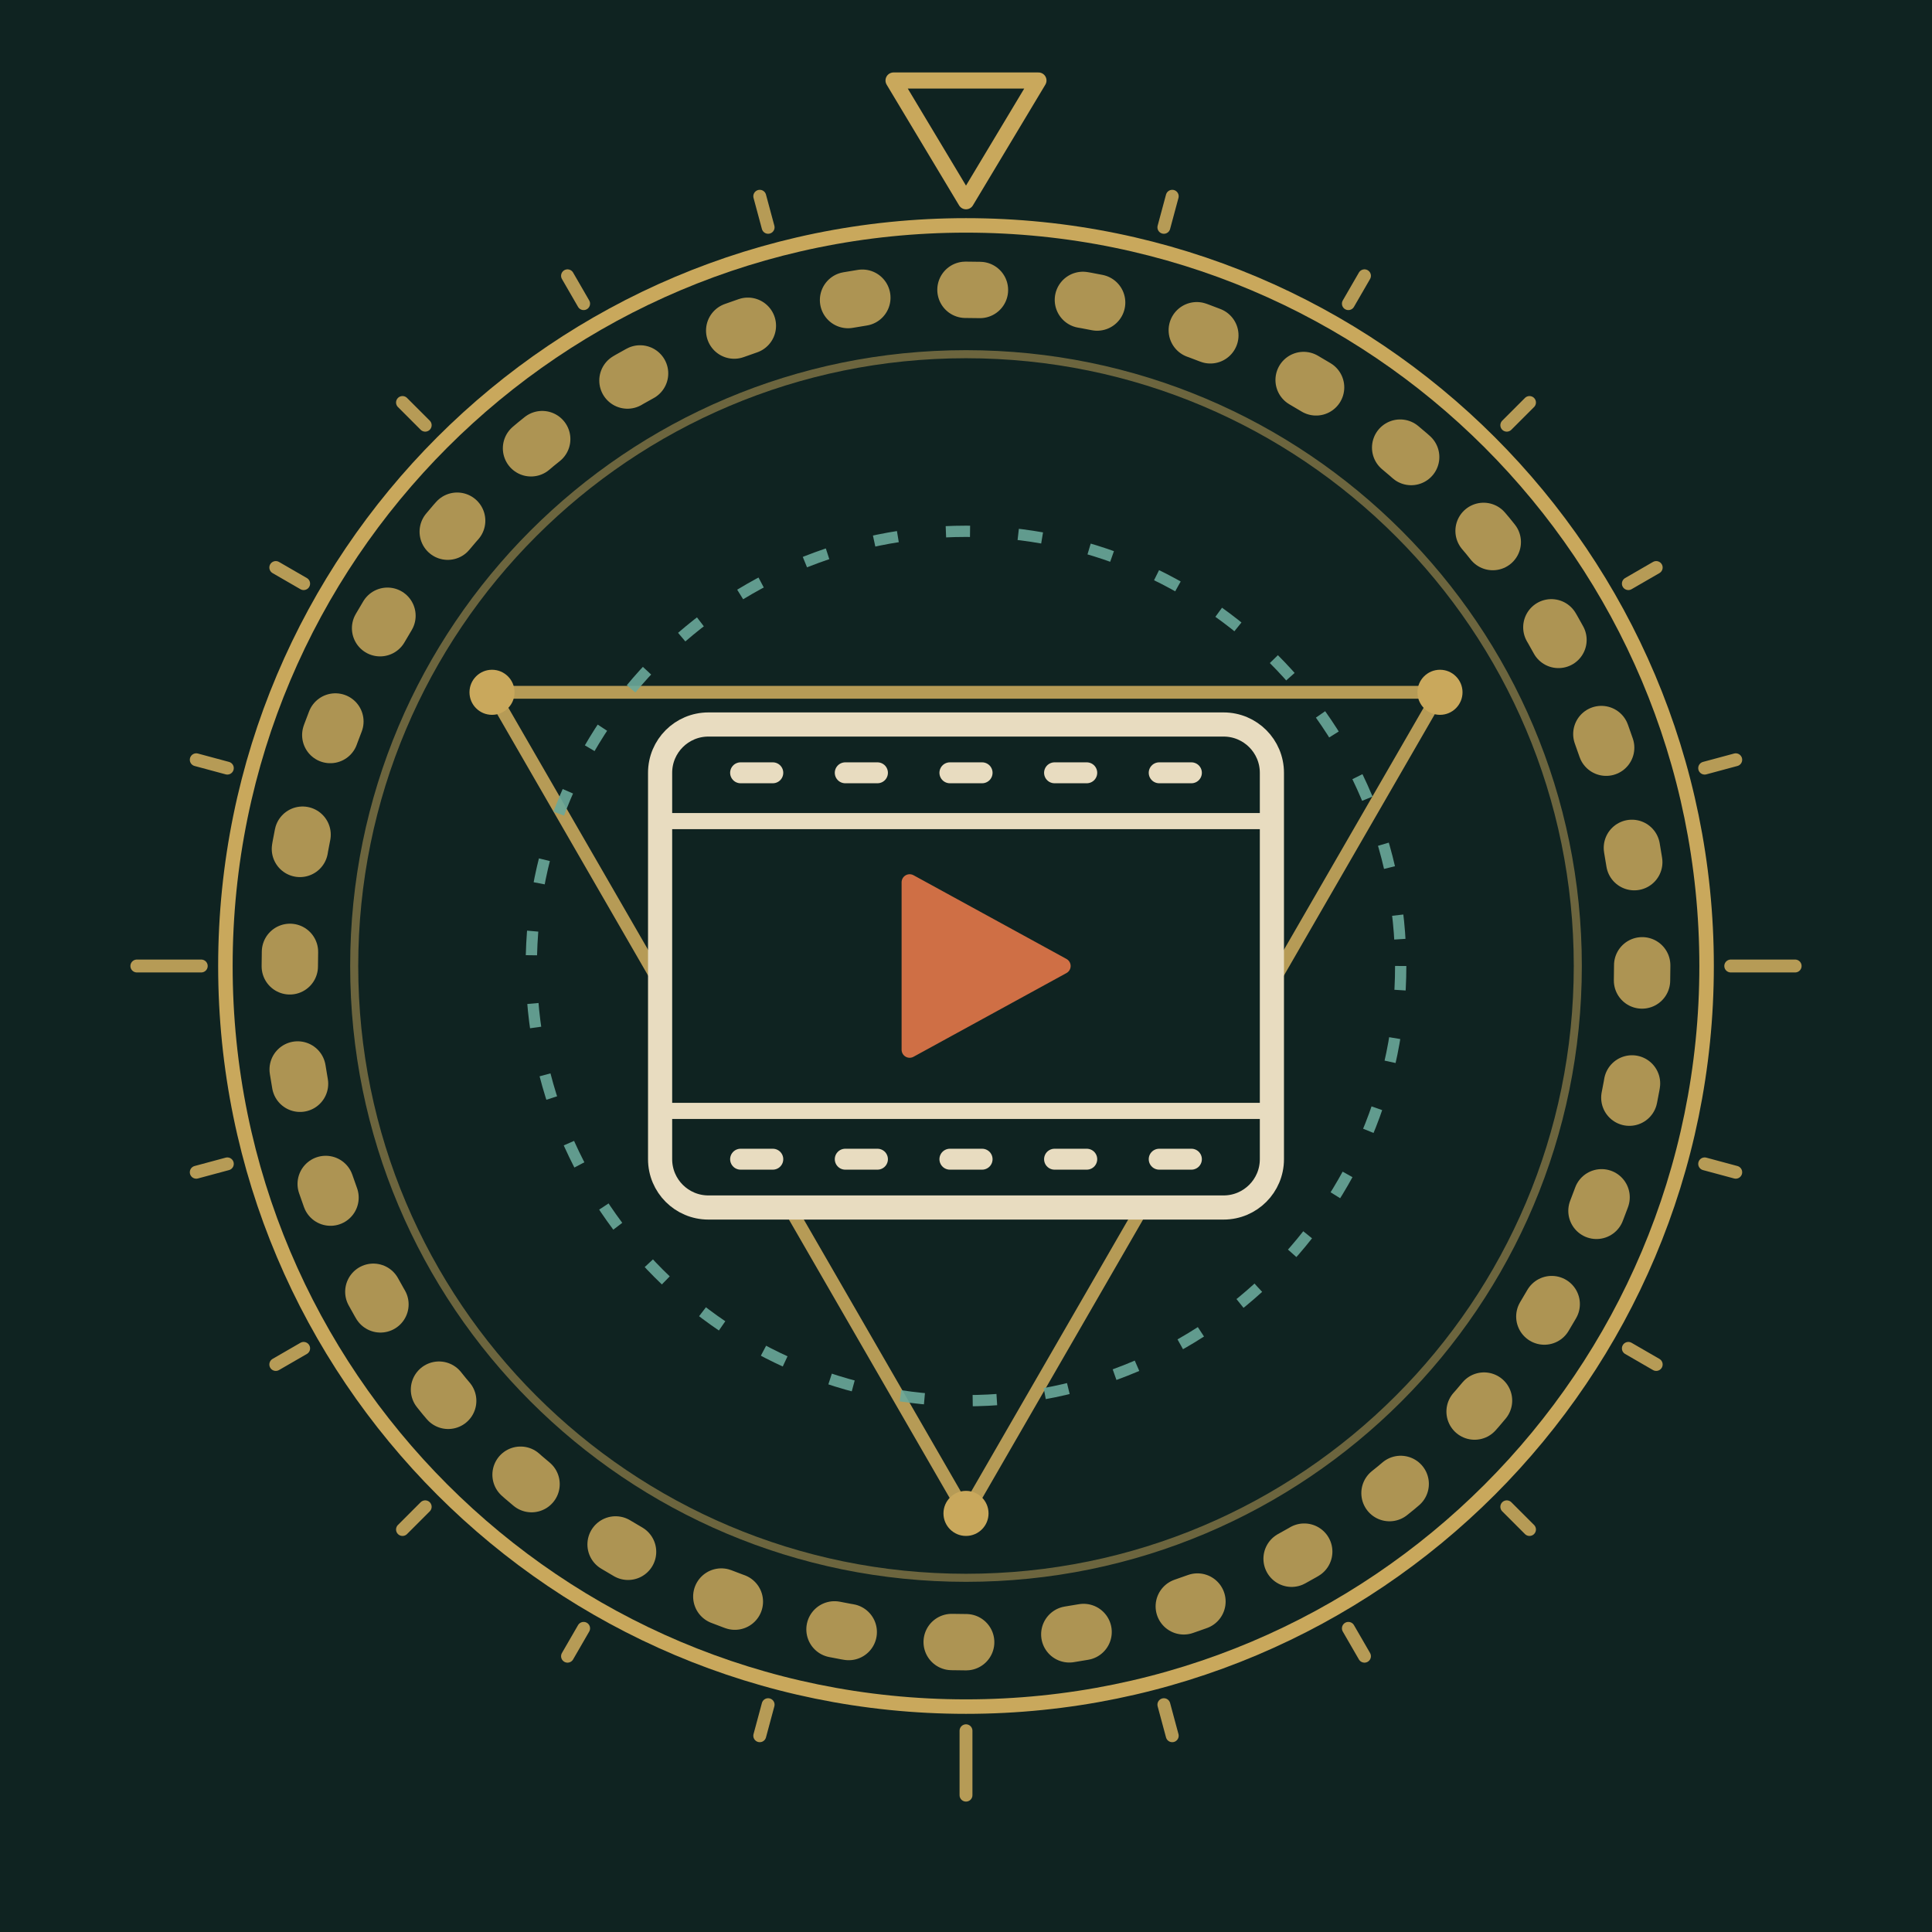
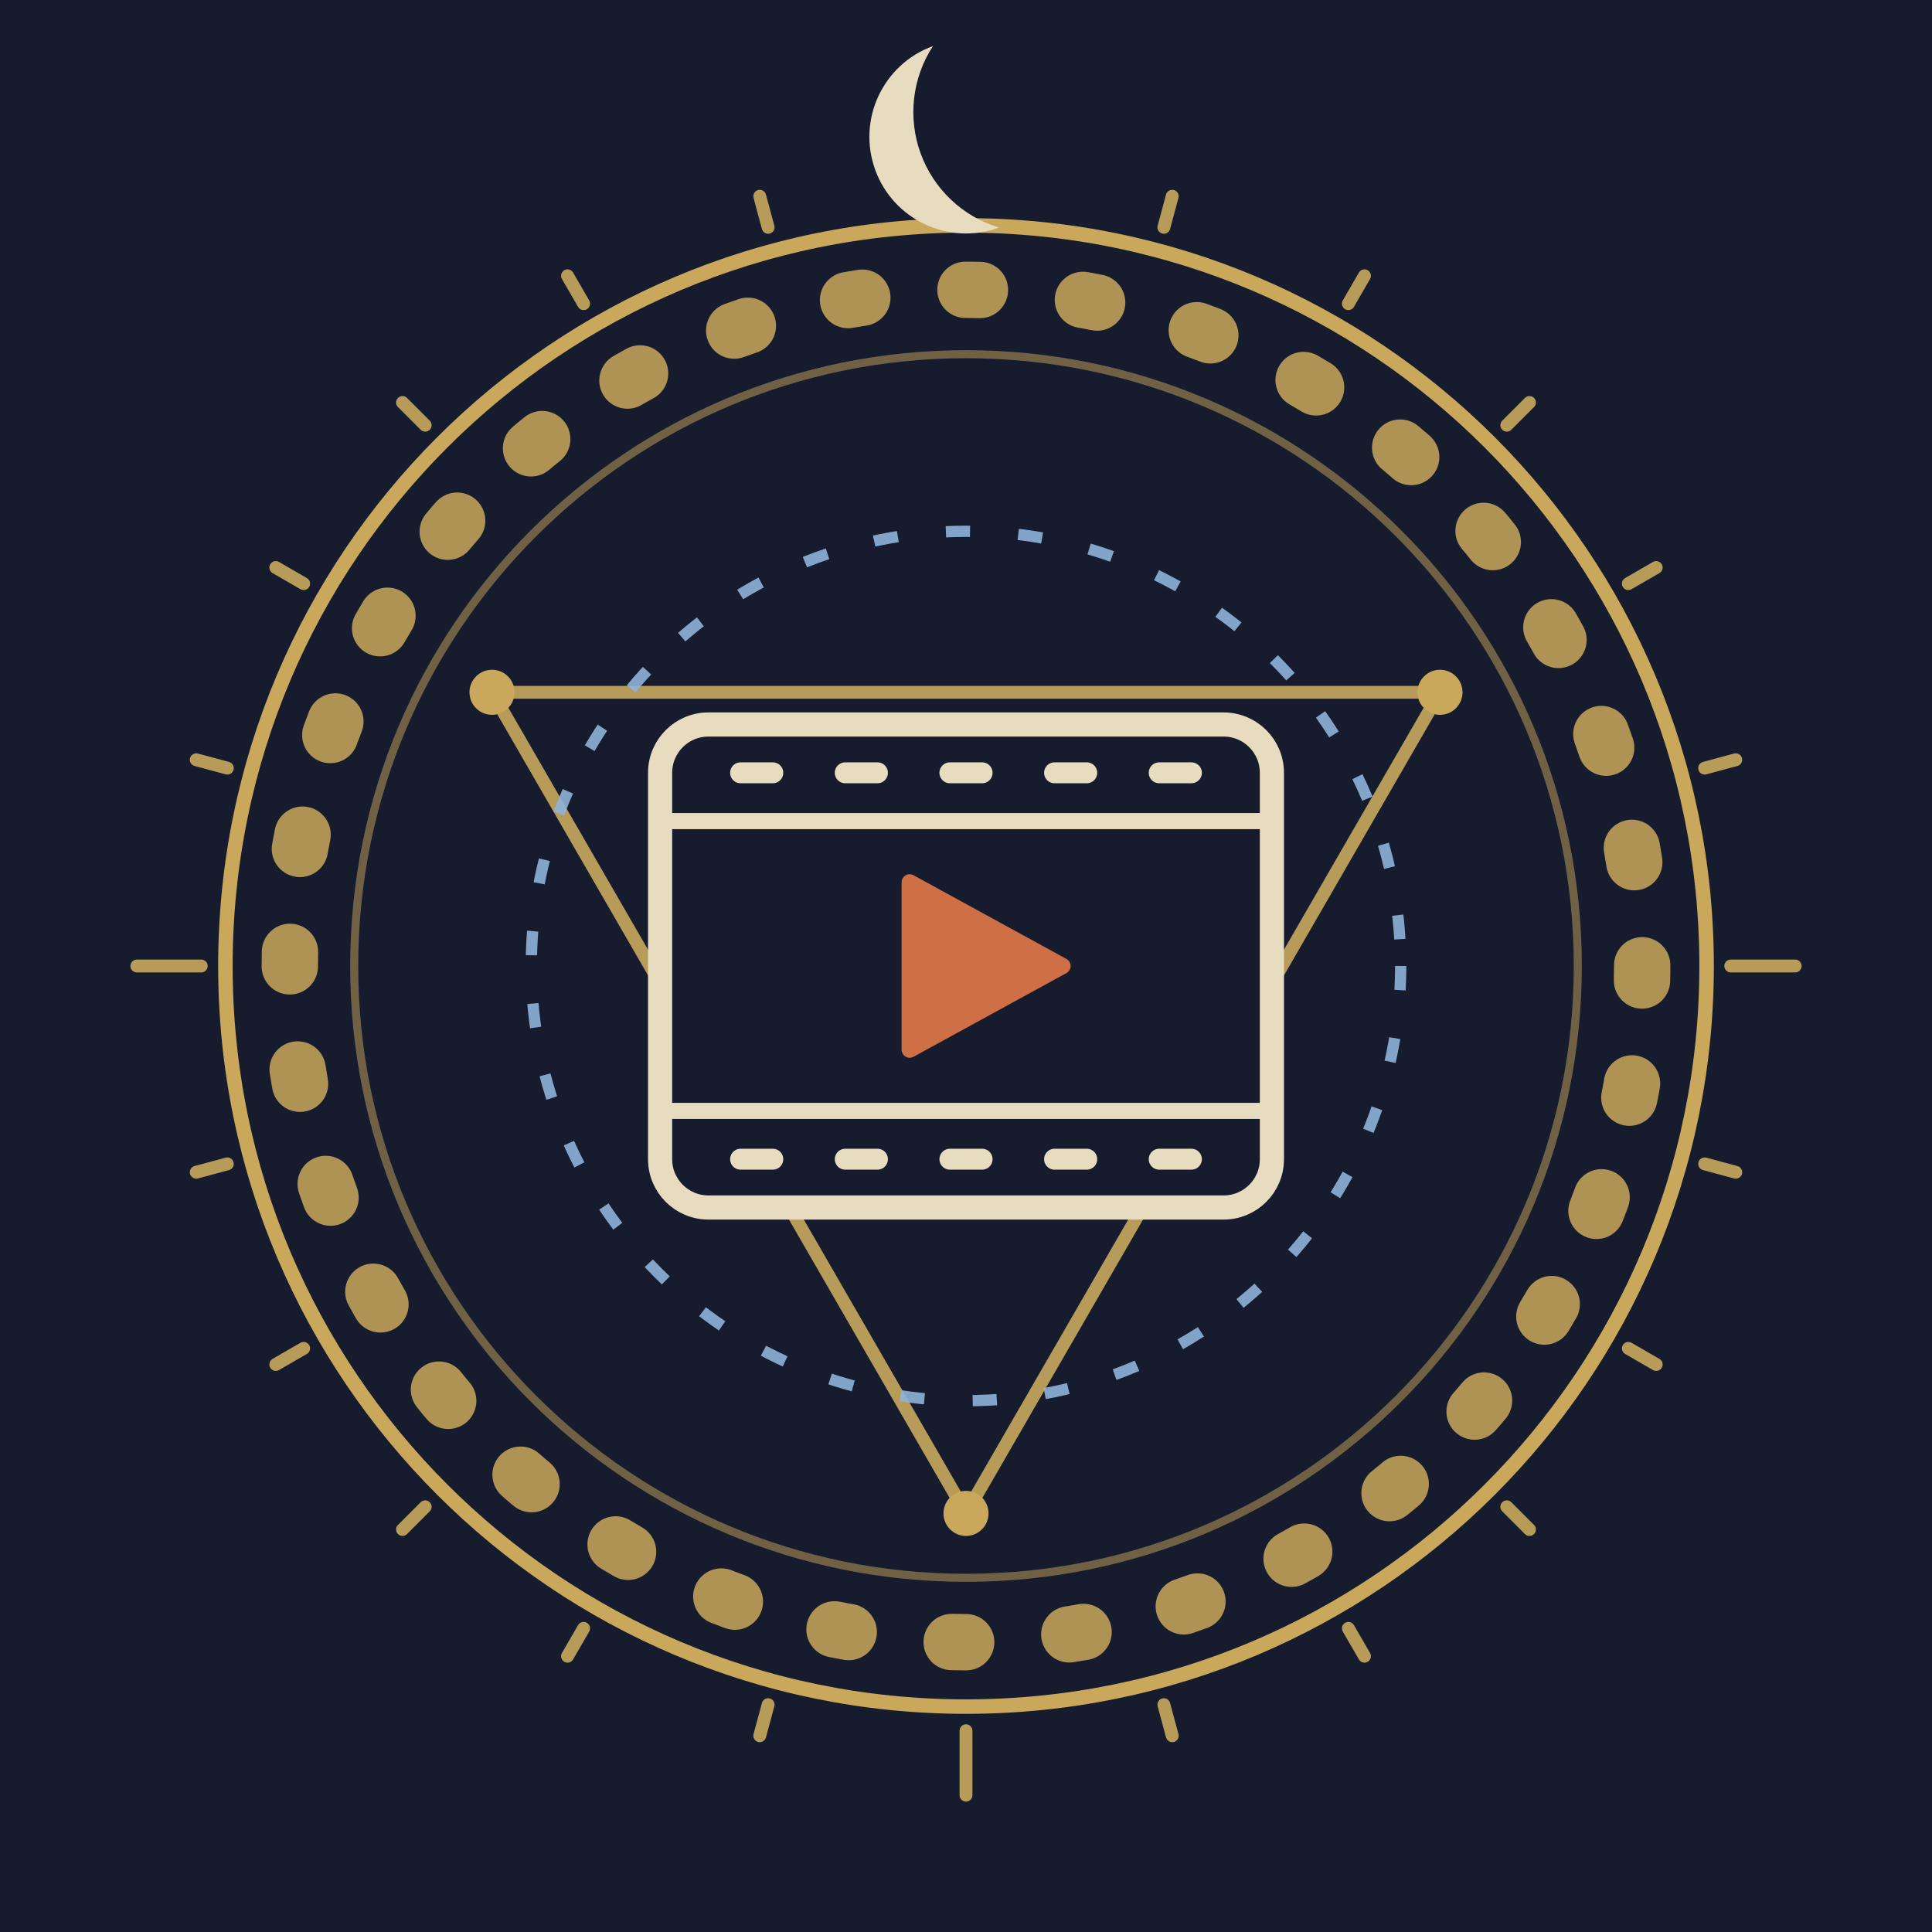
<svg xmlns="http://www.w3.org/2000/svg" width="1024" height="1024" viewBox="0 0 120 120">
-   <rect x="0" y="0" width="120" height="120" fill="#0f2321" />
+   <rect x="0" y="0" width="120" height="120" fill="#161b2e" />
  <g fill="none" stroke="#c9a85c" stroke-linecap="round">
    <circle cx="60" cy="60" r="46" stroke-width=".9" />
    <circle cx="60" cy="60" r="42" stroke-width="3.5" stroke-dasharray=".9 6.43" opacity=".85" />
    <circle cx="60" cy="60" r="38" stroke-width=".5" opacity=".5" />
    <g stroke-width=".8" opacity=".9">
      <path d="M72.29 14.12 L72.81 12.19" />
      <path d="M83.75 18.86 L84.75 17.13" />
      <path d="M93.59 26.41 L95.00 25.00" />
      <path d="M101.14 36.25 L102.87 35.25" />
      <path d="M105.88 47.71 L107.81 47.19" />
      <path d="M107.50 60.00 L111.50 60.00" />
      <path d="M105.88 72.29 L107.81 72.81" />
      <path d="M101.14 83.75 L102.87 84.75" />
      <path d="M93.59 93.59 L95.00 95.00" />
      <path d="M83.75 101.14 L84.75 102.87" />
      <path d="M72.29 105.88 L72.81 107.81" />
      <path d="M60.00 107.50 L60.00 111.50" />
      <path d="M47.71 105.88 L47.19 107.81" />
      <path d="M36.25 101.14 L35.25 102.87" />
      <path d="M26.41 93.59 L25.00 95.00" />
      <path d="M18.86 83.75 L17.13 84.75" />
      <path d="M14.12 72.29 L12.19 72.81" />
      <path d="M12.50 60.00 L8.50 60.00" />
      <path d="M14.12 47.71 L12.19 47.19" />
      <path d="M18.86 36.25 L17.13 35.25" />
      <path d="M26.41 26.41 L25.00 25.00" />
      <path d="M36.25 18.86 L35.25 17.13" />
      <path d="M47.71 14.12 L47.19 12.19" />
    </g>
    <polygon points="60.00,94.00 30.56,43.00 89.44,43.00" stroke-width=".8" stroke-linejoin="round" opacity=".9" />
  </g>
-   <path d="M60 12.5 L64.5 5 H55.5 Z" fill="#0f2321" stroke="#c9a85c" stroke-width="1" stroke-linejoin="round" />
-   <circle cx="60" cy="60" r="27" fill="none" stroke="#6aa89a" stroke-width=".7" stroke-dasharray="1.5 3" opacity=".9" />
+   <g id="marker">
+     <path d="M60 2.5 A6 6 0 1 0 60 14.5 A7.5 7.5 0 0 1 60 2.5 Z" fill="#e8dcc0" transform="rotate(-20 60 8.5)" />
+   </g>
+   <circle cx="60" cy="60" r="27" fill="none" stroke="#8fb3d9" stroke-width=".7" stroke-dasharray="1.5 3" opacity=".9" />
  <g fill="#c9a85c">
    <circle cx="60.00" cy="94.00" r="1.4" />
    <circle cx="30.56" cy="43.00" r="1.4" />
    <circle cx="89.44" cy="43.00" r="1.4" />
  </g>
  <g fill="none" stroke="#e8dcc0" stroke-width="1.5" stroke-linecap="round" stroke-linejoin="round">
-     <rect x="41" y="45" width="38" height="30" rx="3" fill="#0f2321" />
+     <rect x="41" y="45" width="38" height="30" rx="3" fill="#161b2e" />
    <path d="M41 51 H79 M41 69 H79" stroke-width="1" />
    <path d="M46 48 H48 M52.5 48 H54.5 M59 48 H61 M65.5 48 H67.5 M72 48 H74 M46 72 H48 M52.5 72 H54.5 M59 72 H61 M65.5 72 H67.5 M72 72 H74" stroke-width="1.3" />
  </g>
  <path d="M56.5 54.8 L66 60 L56.5 65.2 Z" fill="#cf6f45" stroke="#cf6f45" stroke-width="1" stroke-linejoin="round" />
</svg>
